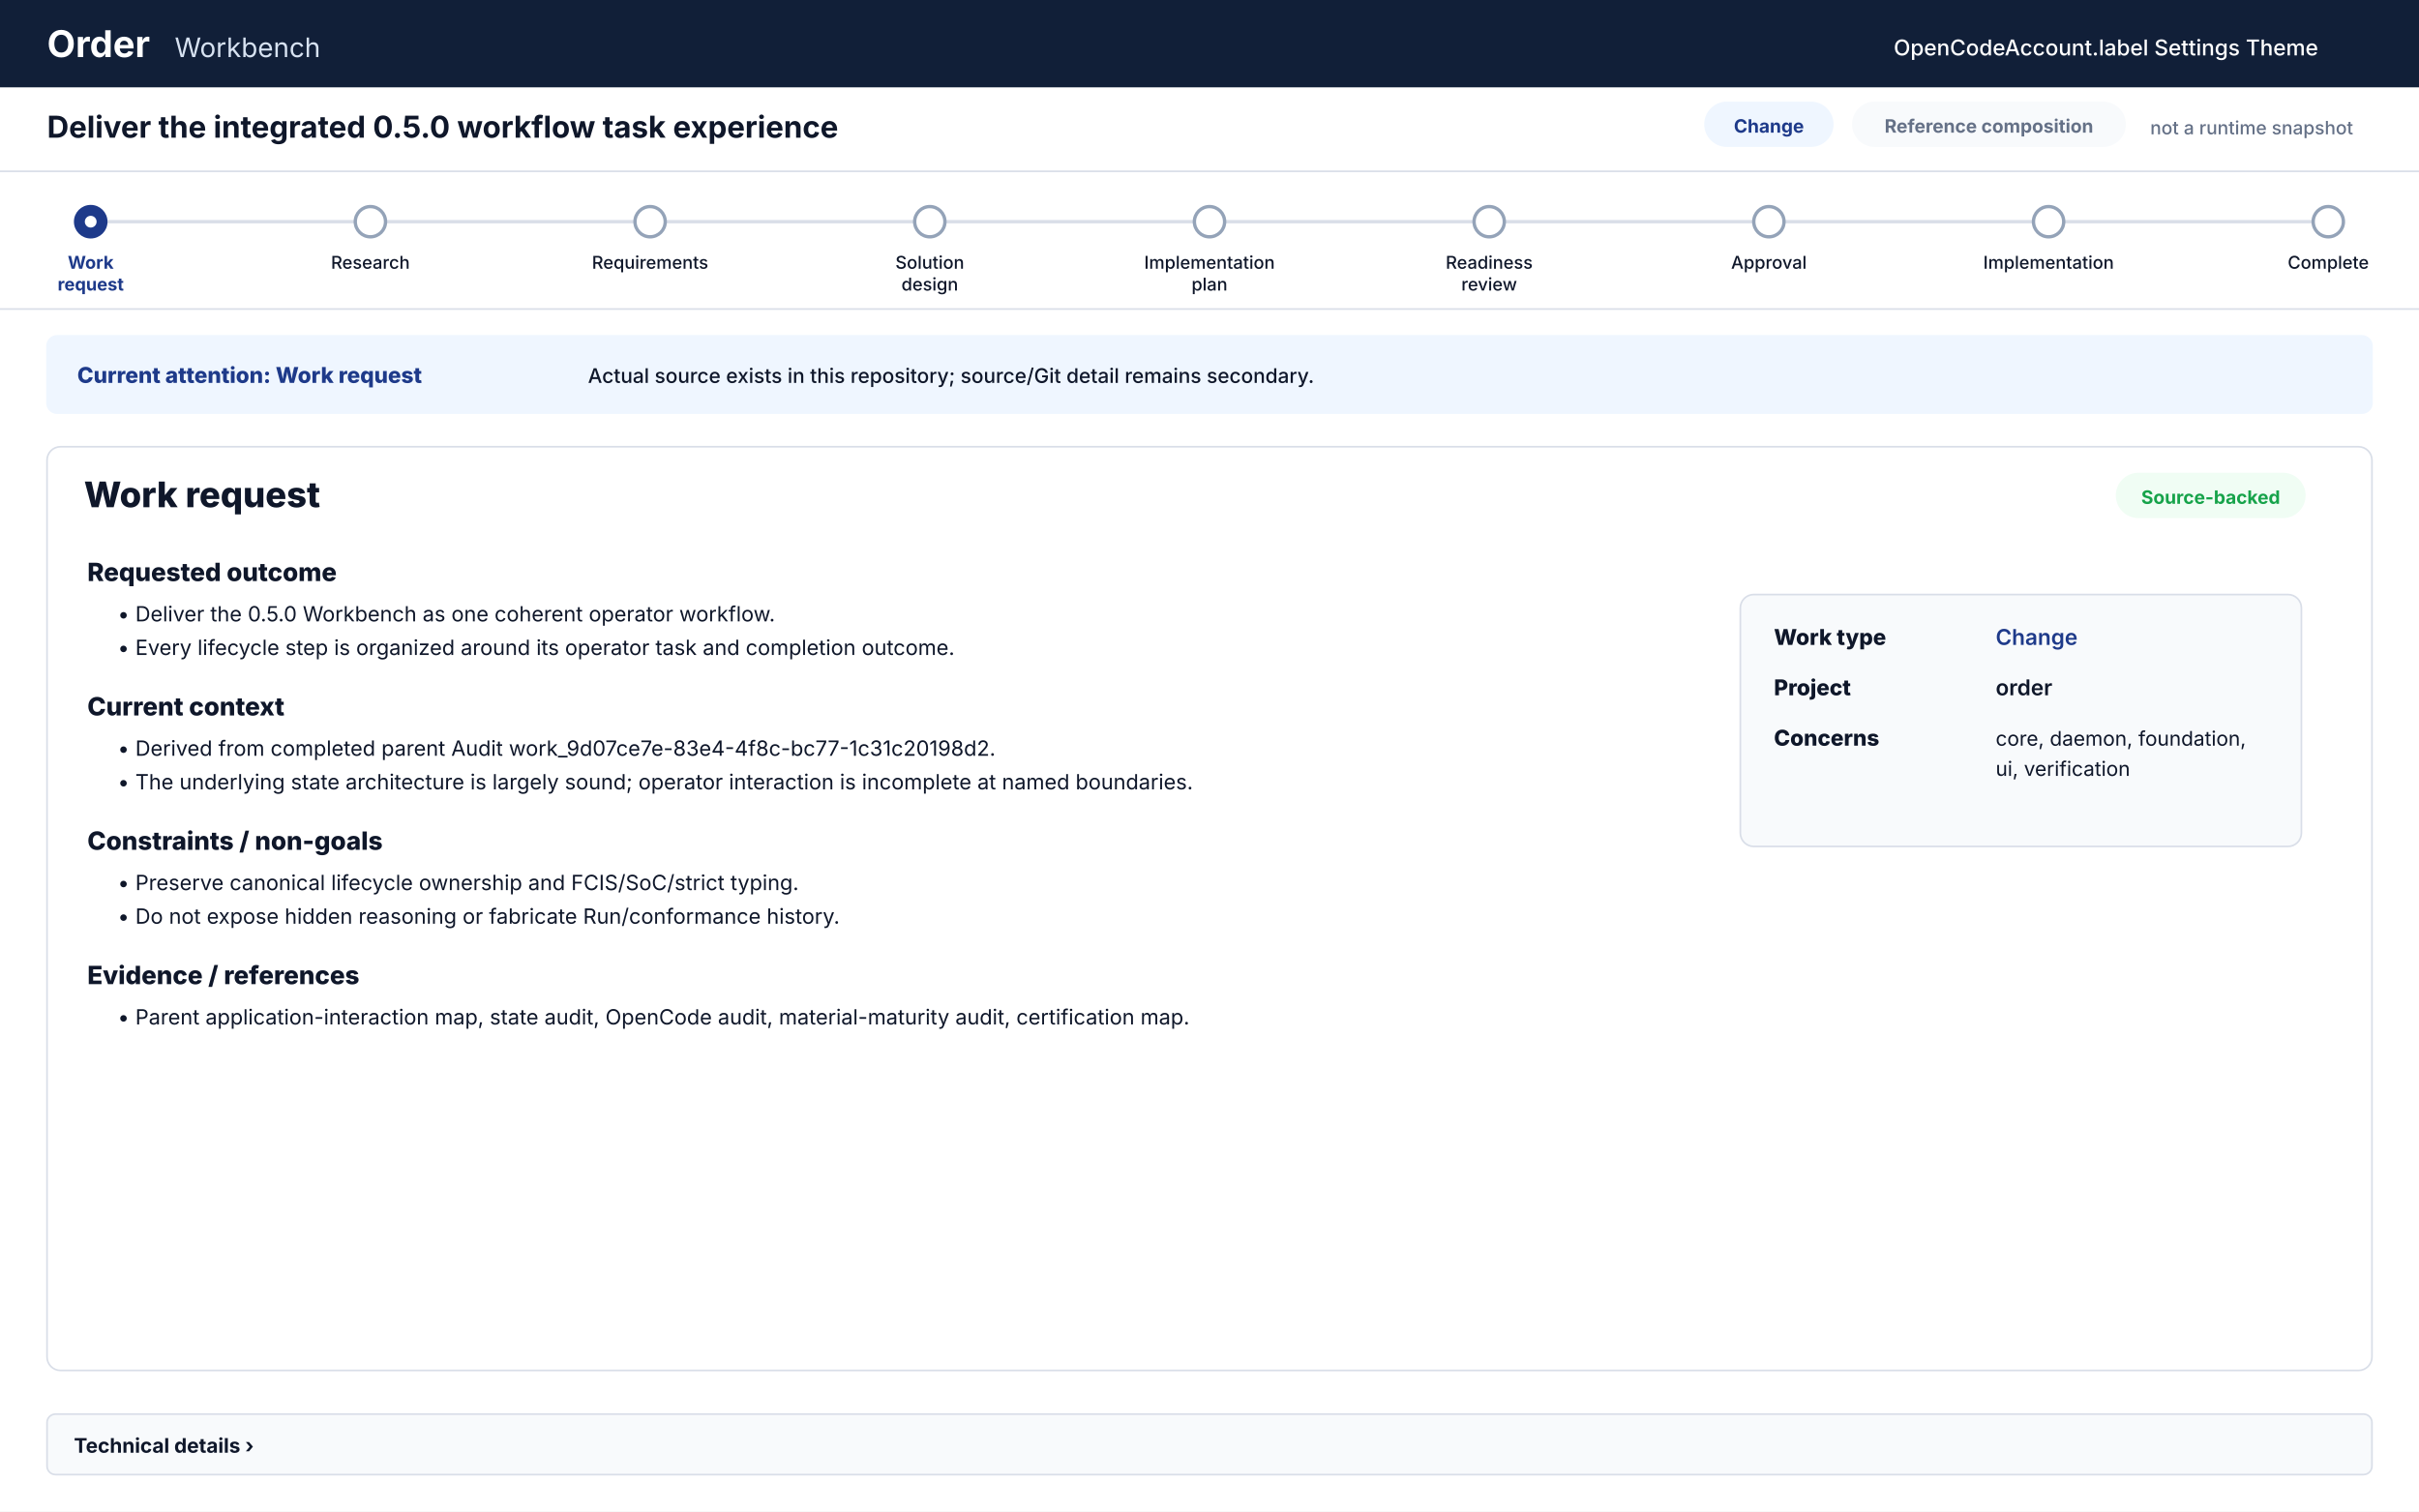
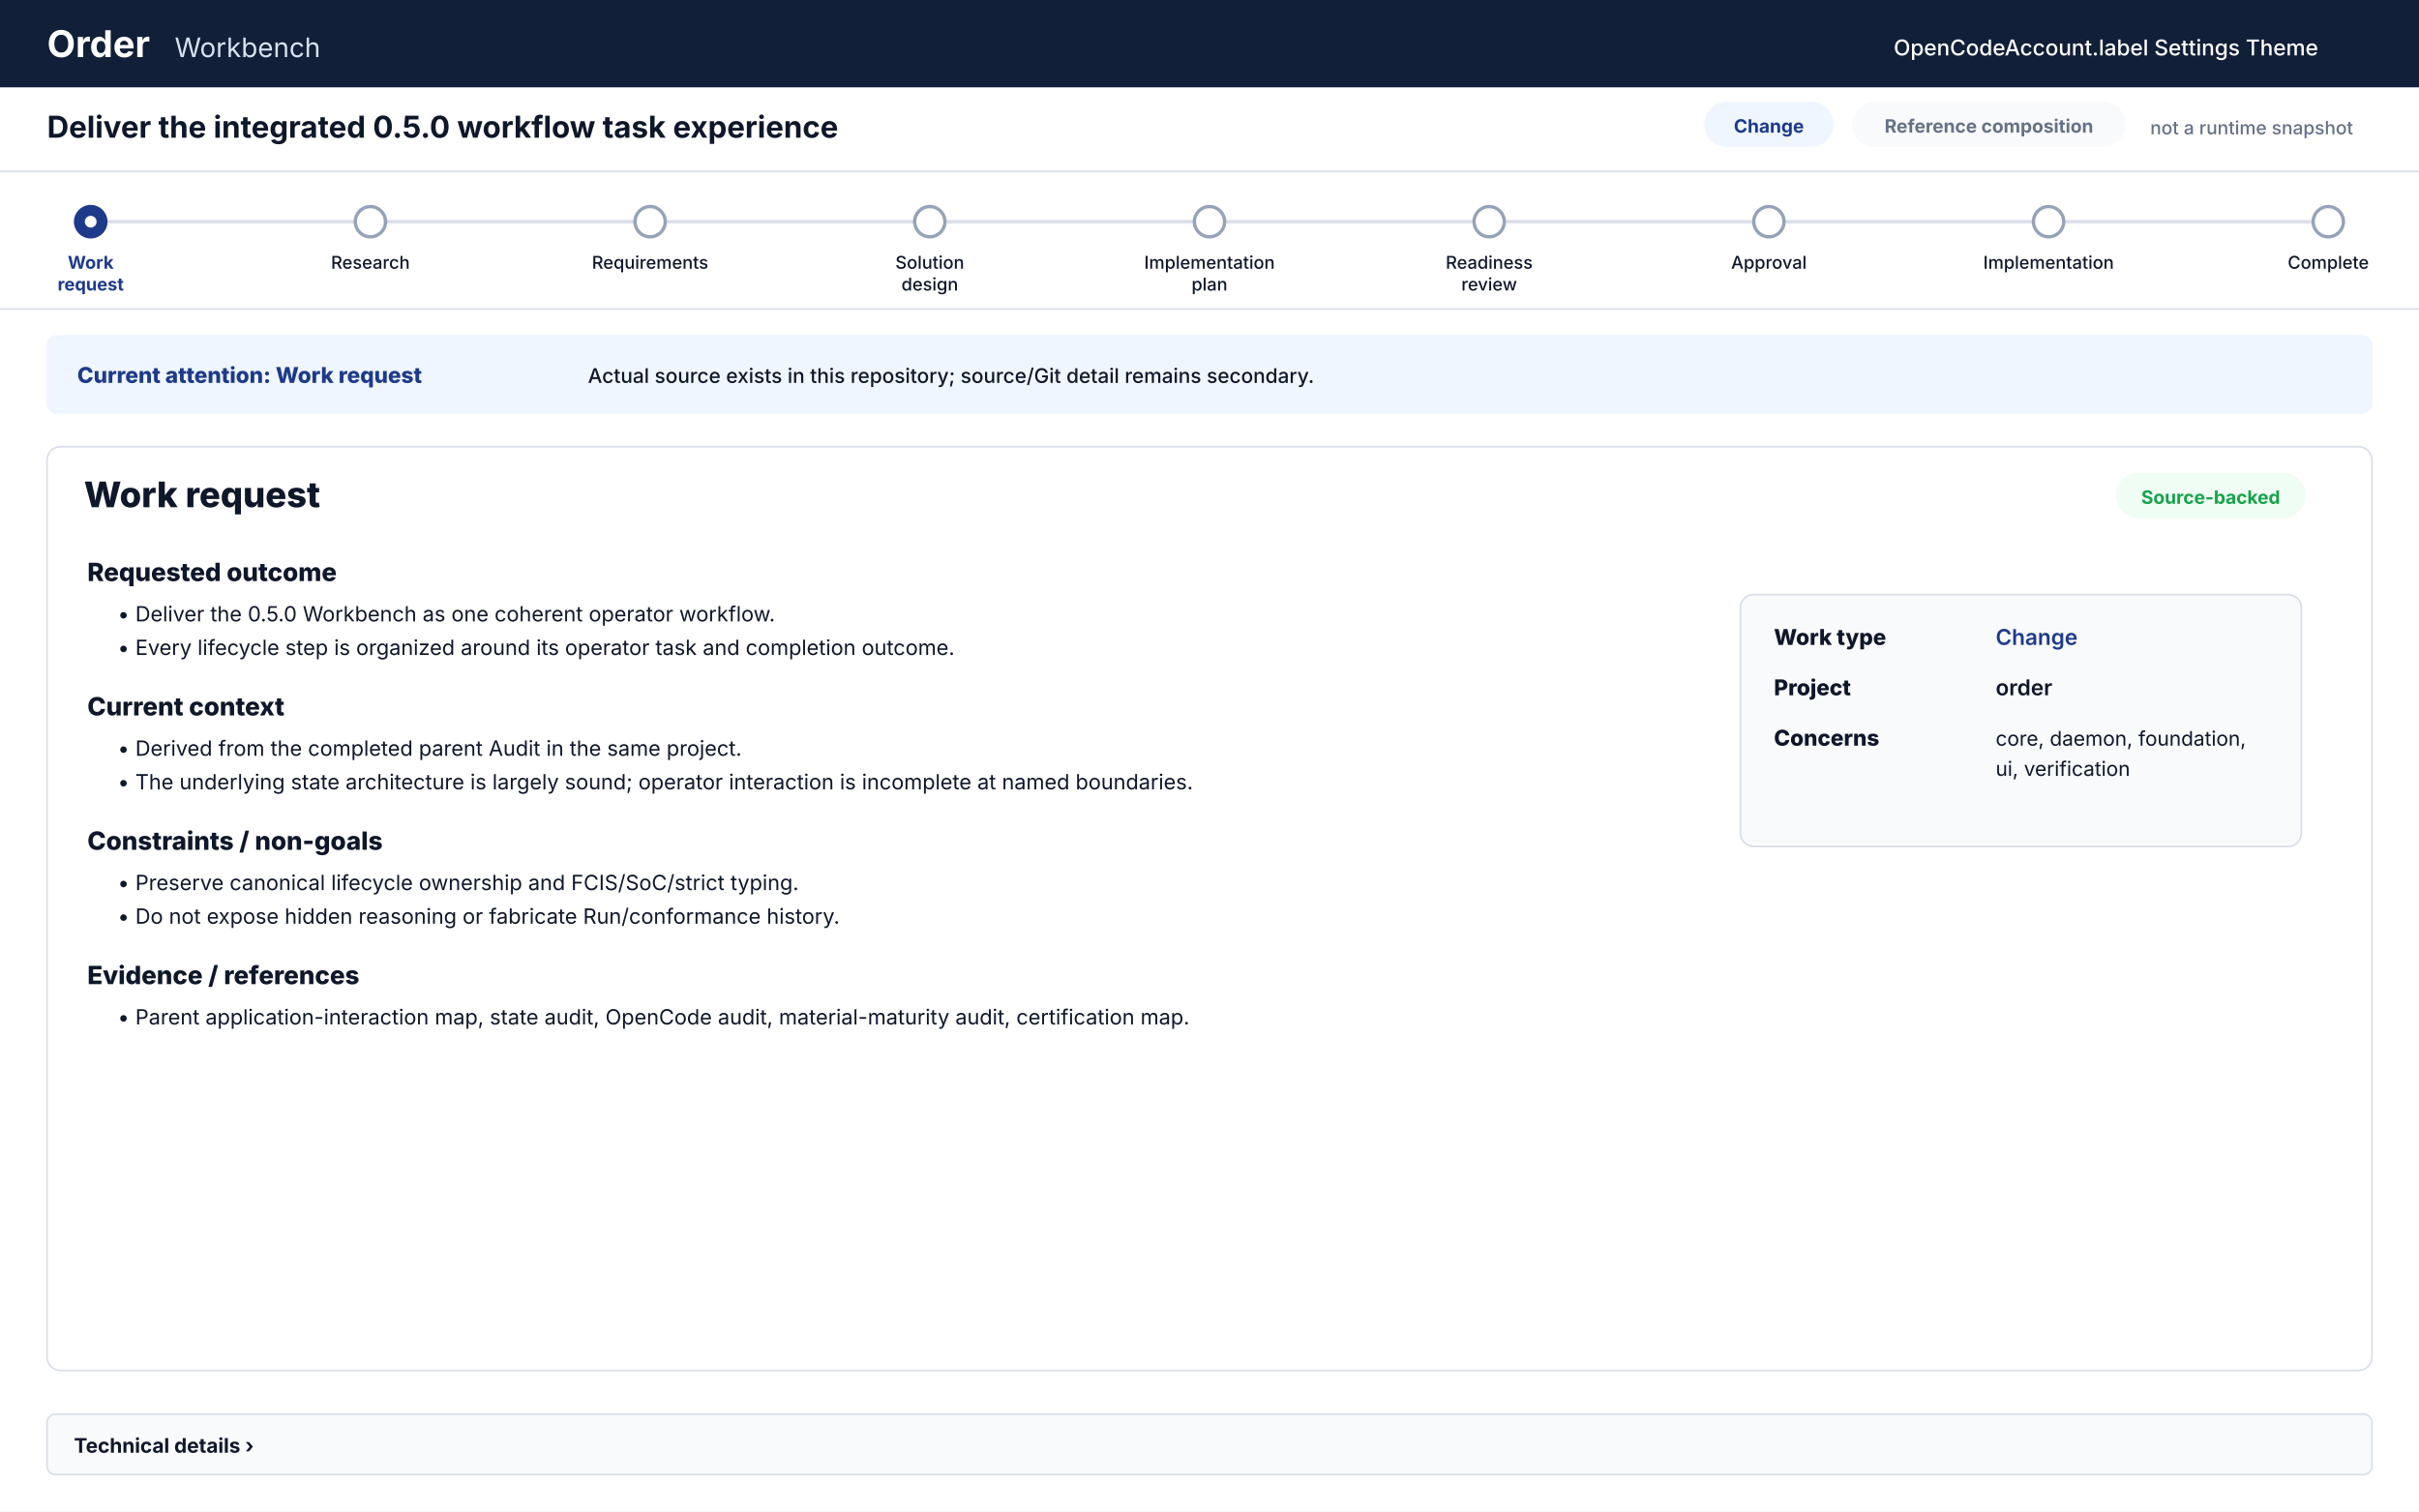
<svg xmlns="http://www.w3.org/2000/svg" width="1440" height="900" viewBox="0 0 1440 900">
  <rect width="1440" height="900" fill="#FFFFFF" />
  <rect width="1440" height="52" fill="#111F38" />
  <text x="28" y="34" font-family="ui-sans-serif,system-ui,-apple-system,Segoe UI,sans-serif" font-size="22" font-weight="700" fill="#fff" text-anchor="start">Order</text>
  <text x="104" y="34" font-family="ui-sans-serif,system-ui,-apple-system,Segoe UI,sans-serif" font-size="16" font-weight="400" fill="#D7E2F1" text-anchor="start">Workbench</text>
  <text x="1380" y="33" font-family="ui-sans-serif,system-ui,-apple-system,Segoe UI,sans-serif" font-size="13" font-weight="500" fill="#fff" text-anchor="end">OpenCodeAccount.label   Settings   Theme</text>
  <line x1="0" y1="102" x2="1440" y2="102" stroke="#D9DEE8" stroke-width="1" />
  <text x="28" y="82" font-family="ui-sans-serif,system-ui,-apple-system,Segoe UI,sans-serif" font-size="18" font-weight="700" fill="#0F172A" text-anchor="start">Deliver the integrated 0.5.0 workflow task experience</text>
  <rect x="1015" y="61" width="76" height="26" rx="13" fill="#EFF6FF" stroke="#EFF6FF" />
  <text x="1053" y="79" font-family="ui-sans-serif,system-ui,-apple-system,Segoe UI,sans-serif" font-size="11" font-weight="700" fill="#1E3A8A" text-anchor="middle">Change</text>
  <rect x="1103" y="61" width="162" height="26" rx="13" fill="#F8FAFC" stroke="#F8FAFC" />
  <text x="1184" y="79" font-family="ui-sans-serif,system-ui,-apple-system,Segoe UI,sans-serif" font-size="11" font-weight="700" fill="#657187" text-anchor="middle">Reference composition</text>
  <text x="1280" y="80" font-family="ui-sans-serif,system-ui,-apple-system,Segoe UI,sans-serif" font-size="11" font-weight="500" fill="#657187" text-anchor="start">not a runtime snapshot</text>
  <line x1="54" y1="132" x2="1386" y2="132" stroke="#D9DEE8" stroke-width="2" />
  <circle cx="54" cy="132" r="9" fill="#1E3A8A" stroke="#1E3A8A" stroke-width="2" />
  <circle cx="54" cy="132" r="3.5" fill="#fff" />
  <text x="54" y="160" font-family="ui-sans-serif,system-ui,-apple-system,Segoe UI,sans-serif" font-size="10.5" font-weight="700" fill="#1E3A8A" text-anchor="middle">Work</text>
  <text x="54" y="173" font-family="ui-sans-serif,system-ui,-apple-system,Segoe UI,sans-serif" font-size="10.5" font-weight="700" fill="#1E3A8A" text-anchor="middle">request</text>
  <circle cx="220.5" cy="132" r="9" fill="#FFFFFF" stroke="#94A3B8" stroke-width="2" />
  <text x="220.5" y="160" font-family="ui-sans-serif,system-ui,-apple-system,Segoe UI,sans-serif" font-size="10.5" font-weight="500" fill="#0F172A" text-anchor="middle">Research</text>
  <circle cx="387" cy="132" r="9" fill="#FFFFFF" stroke="#94A3B8" stroke-width="2" />
  <text x="387" y="160" font-family="ui-sans-serif,system-ui,-apple-system,Segoe UI,sans-serif" font-size="10.5" font-weight="500" fill="#0F172A" text-anchor="middle">Requirements</text>
  <circle cx="553.5" cy="132" r="9" fill="#FFFFFF" stroke="#94A3B8" stroke-width="2" />
  <text x="553.5" y="160" font-family="ui-sans-serif,system-ui,-apple-system,Segoe UI,sans-serif" font-size="10.5" font-weight="500" fill="#0F172A" text-anchor="middle">Solution</text>
  <text x="553.5" y="173" font-family="ui-sans-serif,system-ui,-apple-system,Segoe UI,sans-serif" font-size="10.5" font-weight="500" fill="#0F172A" text-anchor="middle">design</text>
  <circle cx="720" cy="132" r="9" fill="#FFFFFF" stroke="#94A3B8" stroke-width="2" />
  <text x="720" y="160" font-family="ui-sans-serif,system-ui,-apple-system,Segoe UI,sans-serif" font-size="10.5" font-weight="500" fill="#0F172A" text-anchor="middle">Implementation</text>
  <text x="720" y="173" font-family="ui-sans-serif,system-ui,-apple-system,Segoe UI,sans-serif" font-size="10.5" font-weight="500" fill="#0F172A" text-anchor="middle">plan</text>
  <circle cx="886.5" cy="132" r="9" fill="#FFFFFF" stroke="#94A3B8" stroke-width="2" />
  <text x="886.5" y="160" font-family="ui-sans-serif,system-ui,-apple-system,Segoe UI,sans-serif" font-size="10.5" font-weight="500" fill="#0F172A" text-anchor="middle">Readiness</text>
  <text x="886.5" y="173" font-family="ui-sans-serif,system-ui,-apple-system,Segoe UI,sans-serif" font-size="10.5" font-weight="500" fill="#0F172A" text-anchor="middle">review</text>
  <circle cx="1053" cy="132" r="9" fill="#FFFFFF" stroke="#94A3B8" stroke-width="2" />
  <text x="1053" y="160" font-family="ui-sans-serif,system-ui,-apple-system,Segoe UI,sans-serif" font-size="10.5" font-weight="500" fill="#0F172A" text-anchor="middle">Approval</text>
  <circle cx="1219.5" cy="132" r="9" fill="#FFFFFF" stroke="#94A3B8" stroke-width="2" />
  <text x="1219.5" y="160" font-family="ui-sans-serif,system-ui,-apple-system,Segoe UI,sans-serif" font-size="10.5" font-weight="500" fill="#0F172A" text-anchor="middle">Implementation</text>
  <circle cx="1386" cy="132" r="9" fill="#FFFFFF" stroke="#94A3B8" stroke-width="2" />
  <text x="1386" y="160" font-family="ui-sans-serif,system-ui,-apple-system,Segoe UI,sans-serif" font-size="10.5" font-weight="500" fill="#0F172A" text-anchor="middle">Complete</text>
  <line x1="0" y1="184" x2="1440" y2="184" stroke="#D9DEE8" stroke-width="1" />
  <rect x="28" y="200" width="1384" height="46" rx="6" fill="#EFF6FF" stroke="#EFF6FF" />
  <text x="46" y="228" font-family="ui-sans-serif,system-ui,-apple-system,Segoe UI,sans-serif" font-size="13" font-weight="800" fill="#1E3A8A" text-anchor="start">Current attention: Work request</text>
  <text x="350" y="228" font-family="ui-sans-serif,system-ui,-apple-system,Segoe UI,sans-serif" font-size="12" font-weight="500" fill="#0F172A" text-anchor="start">Actual source exists in this repository; source/Git detail remains secondary.</text>
  <rect x="28" y="266" width="1384" height="550" rx="8" fill="#FFFFFF" stroke="#D9DEE8" />
  <text x="50" y="302" font-family="ui-sans-serif,system-ui,-apple-system,Segoe UI,sans-serif" font-size="21" font-weight="800" fill="#0F172A" text-anchor="start">Work request</text>
  <rect x="1260" y="282" width="112" height="26" rx="13" fill="#F0FDF4" stroke="#F0FDF4" />
  <text x="1316" y="300" font-family="ui-sans-serif,system-ui,-apple-system,Segoe UI,sans-serif" font-size="11" font-weight="700" fill="#16A34A" text-anchor="middle">Source-backed</text>
  <text x="52" y="346" font-family="ui-sans-serif,system-ui,-apple-system,Segoe UI,sans-serif" font-size="15" font-weight="800" fill="#0F172A" text-anchor="start">Requested outcome</text>
  <text x="70" y="370" font-family="ui-sans-serif,system-ui,-apple-system,Segoe UI,sans-serif" font-size="12.5" font-weight="400" fill="#0F172A" text-anchor="start">• Deliver the 0.5.0 Workbench as one coherent operator workflow.</text>
  <text x="70" y="390" font-family="ui-sans-serif,system-ui,-apple-system,Segoe UI,sans-serif" font-size="12.5" font-weight="400" fill="#0F172A" text-anchor="start">• Every lifecycle step is organized around its operator task and completion outcome.</text>
  <text x="52" y="426" font-family="ui-sans-serif,system-ui,-apple-system,Segoe UI,sans-serif" font-size="15" font-weight="800" fill="#0F172A" text-anchor="start">Current context</text>
-   <text x="70" y="450" font-family="ui-sans-serif,system-ui,-apple-system,Segoe UI,sans-serif" font-size="12.5" font-weight="400" fill="#0F172A" text-anchor="start">• Derived from completed parent Audit work_9d07ce7e-83e4-4f8c-bc77-1c31c20198d2.</text>
+   <text x="70" y="450" font-family="ui-sans-serif,system-ui,-apple-system,Segoe UI,sans-serif" font-size="12.5" font-weight="400" fill="#0F172A" text-anchor="start">• Derived from the completed parent Audit in the same project.</text>
  <text x="70" y="470" font-family="ui-sans-serif,system-ui,-apple-system,Segoe UI,sans-serif" font-size="12.5" font-weight="400" fill="#0F172A" text-anchor="start">• The underlying state architecture is largely sound; operator interaction is incomplete at named boundaries.</text>
  <text x="52" y="506" font-family="ui-sans-serif,system-ui,-apple-system,Segoe UI,sans-serif" font-size="15" font-weight="800" fill="#0F172A" text-anchor="start">Constraints / non-goals</text>
  <text x="70" y="530" font-family="ui-sans-serif,system-ui,-apple-system,Segoe UI,sans-serif" font-size="12.5" font-weight="400" fill="#0F172A" text-anchor="start">• Preserve canonical lifecycle ownership and FCIS/SoC/strict typing.</text>
  <text x="70" y="550" font-family="ui-sans-serif,system-ui,-apple-system,Segoe UI,sans-serif" font-size="12.5" font-weight="400" fill="#0F172A" text-anchor="start">• Do not expose hidden reasoning or fabricate Run/conformance history.</text>
  <text x="52" y="586" font-family="ui-sans-serif,system-ui,-apple-system,Segoe UI,sans-serif" font-size="15" font-weight="800" fill="#0F172A" text-anchor="start">Evidence / references</text>
  <text x="70" y="610" font-family="ui-sans-serif,system-ui,-apple-system,Segoe UI,sans-serif" font-size="12.5" font-weight="400" fill="#0F172A" text-anchor="start">• Parent application-interaction map, state audit, OpenCode audit, material-maturity audit, certification map.</text>
  <rect x="1036" y="354" width="334" height="150" rx="8" fill="#F8FAFC" stroke="#D9DEE8" />
  <text x="1056" y="384" font-family="ui-sans-serif,system-ui,-apple-system,Segoe UI,sans-serif" font-size="13" font-weight="800" fill="#0F172A" text-anchor="start">Work type</text>
  <text x="1188" y="384" font-family="ui-sans-serif,system-ui,-apple-system,Segoe UI,sans-serif" font-size="13" font-weight="600" fill="#1E3A8A" text-anchor="start">Change</text>
  <text x="1056" y="414" font-family="ui-sans-serif,system-ui,-apple-system,Segoe UI,sans-serif" font-size="13" font-weight="800" fill="#0F172A" text-anchor="start">Project</text>
  <text x="1188" y="414" font-family="ui-sans-serif,system-ui,-apple-system,Segoe UI,sans-serif" font-size="13" font-weight="600" fill="#0F172A" text-anchor="start">order</text>
  <text x="1056" y="444" font-family="ui-sans-serif,system-ui,-apple-system,Segoe UI,sans-serif" font-size="13" font-weight="800" fill="#0F172A" text-anchor="start">Concerns</text>
  <text x="1188" y="444" font-family="ui-sans-serif,system-ui,-apple-system,Segoe UI,sans-serif" font-size="12" font-weight="400" fill="#0F172A" text-anchor="start">core, daemon, foundation,</text>
  <text x="1188" y="462" font-family="ui-sans-serif,system-ui,-apple-system,Segoe UI,sans-serif" font-size="12" font-weight="400" fill="#0F172A" text-anchor="start">ui, verification</text>
  <rect x="28" y="842" width="1384" height="36" rx="5" fill="#F8FAFC" stroke="#D9DEE8" />
  <text x="44" y="865" font-family="ui-sans-serif,system-ui,-apple-system,Segoe UI,sans-serif" font-size="12" font-weight="700" fill="#0F172A" text-anchor="start">Technical details  ›</text>
</svg>
